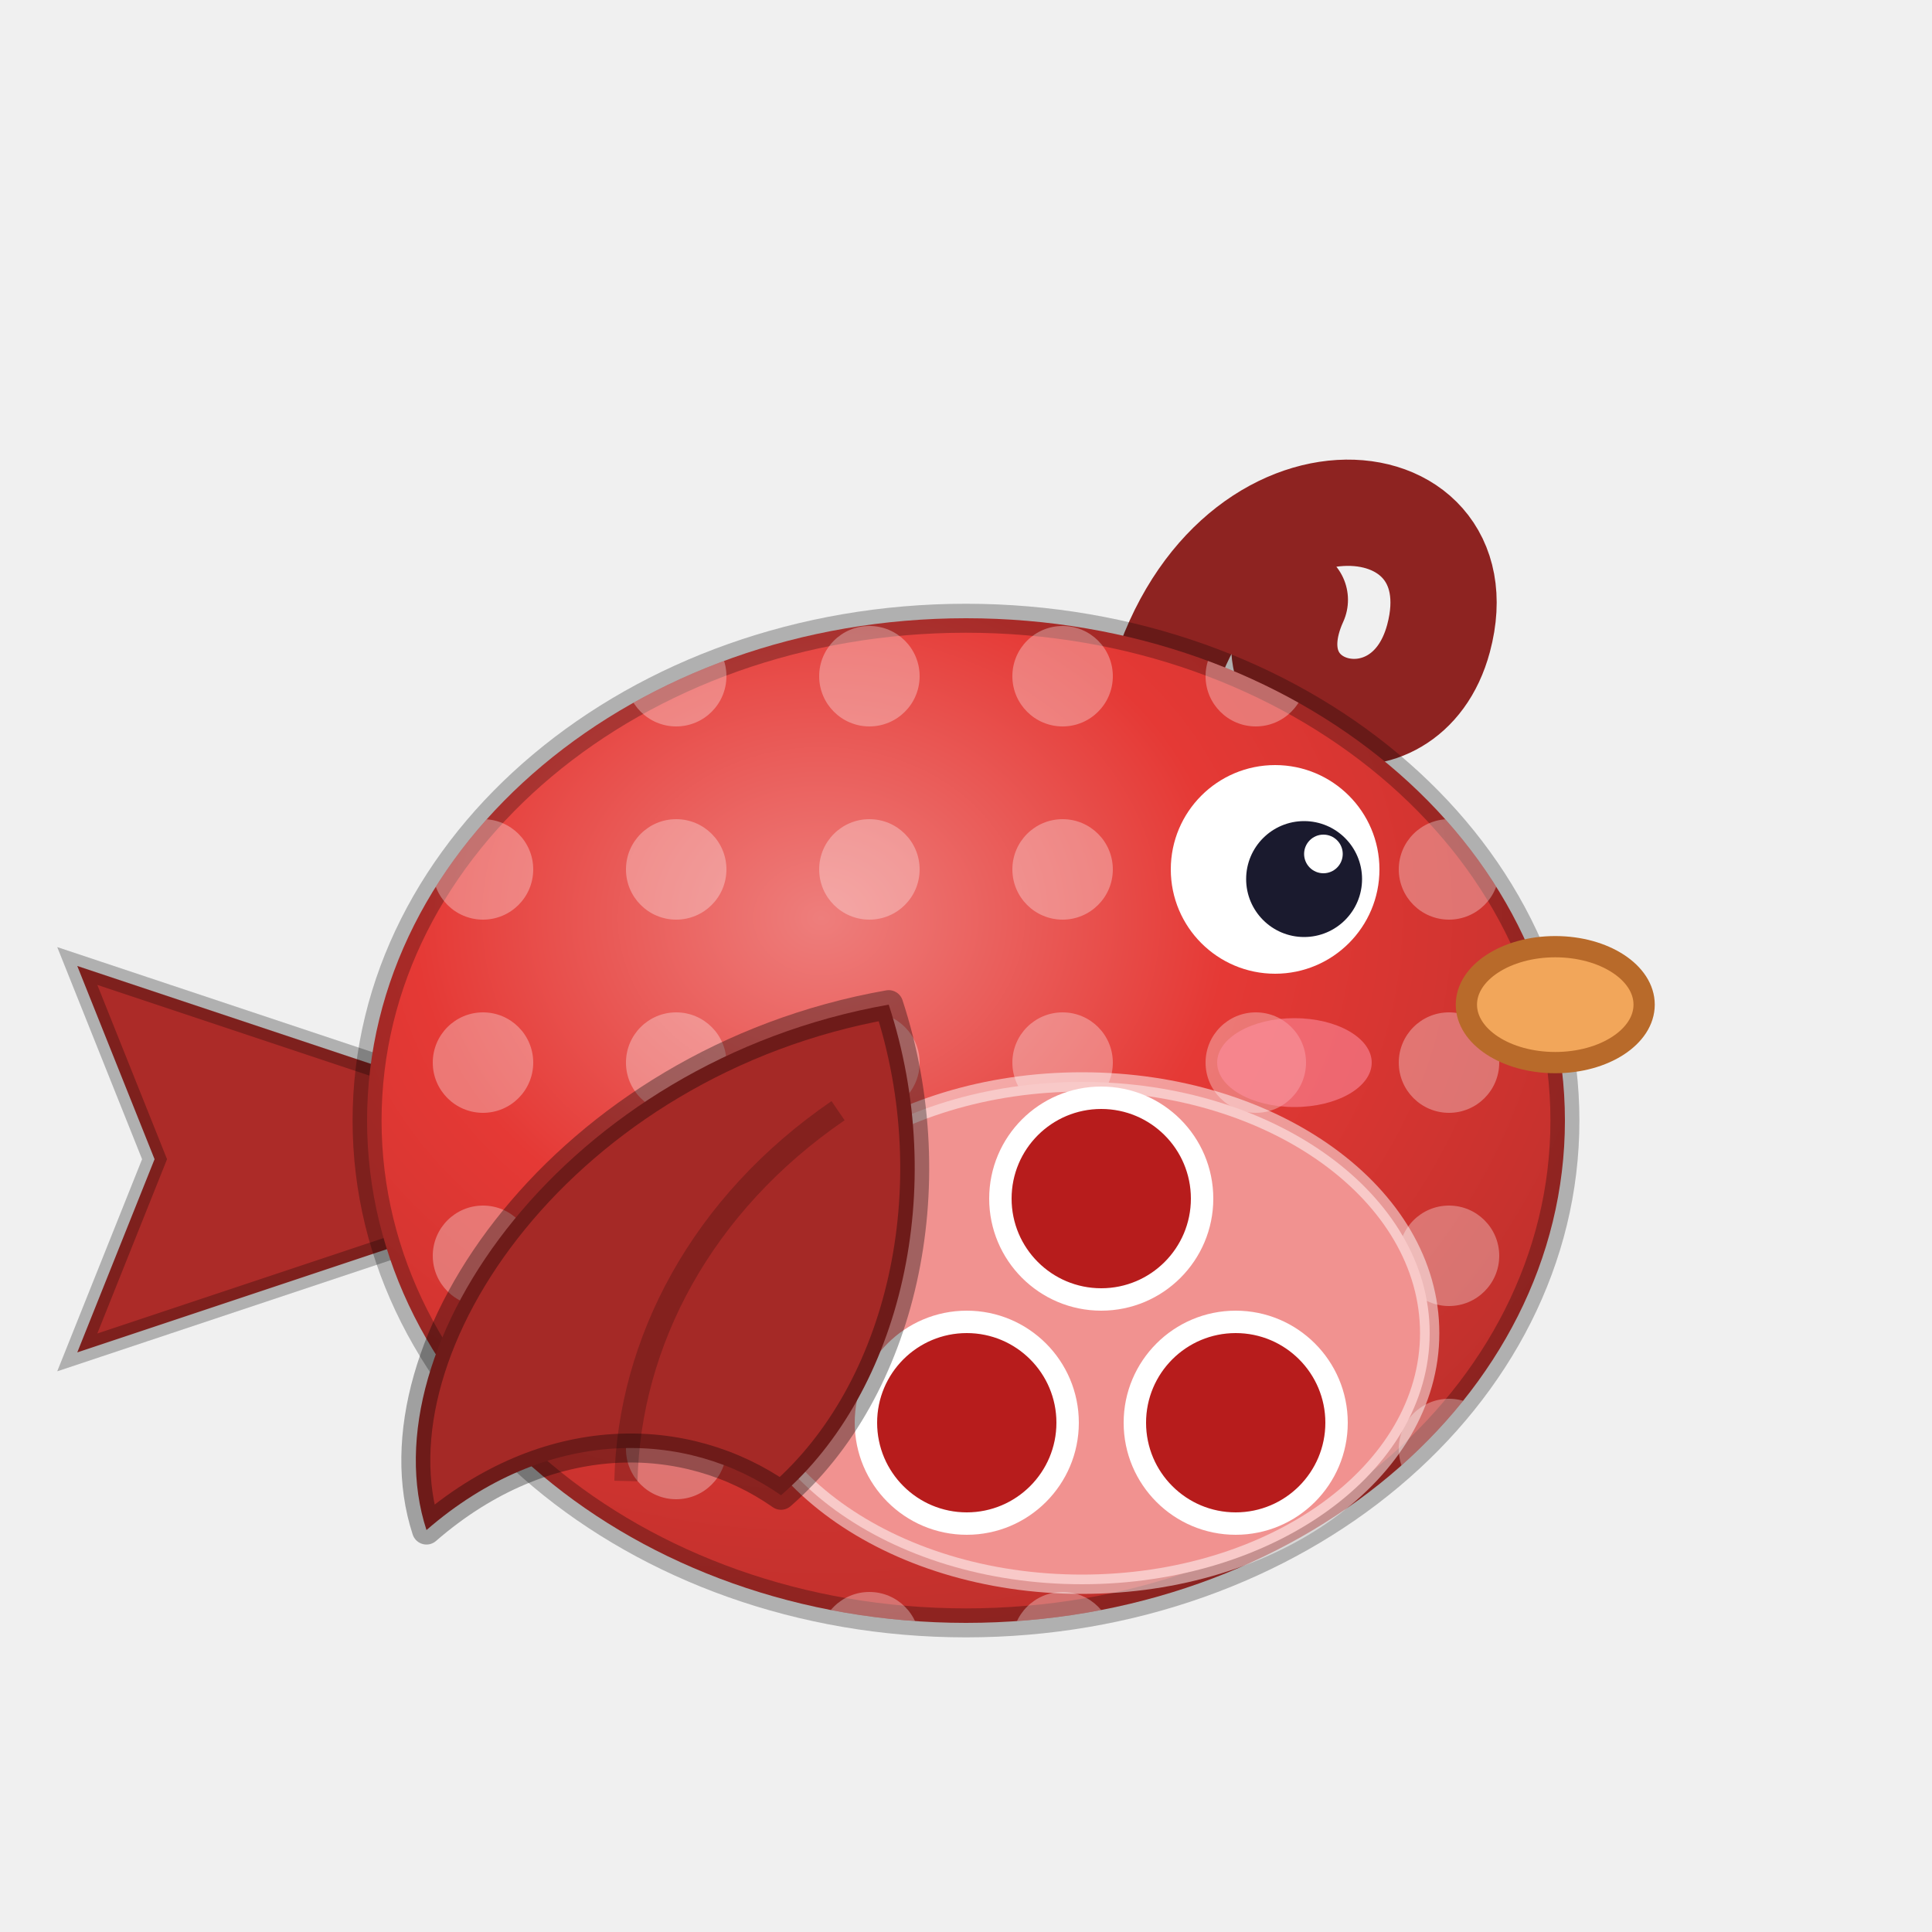
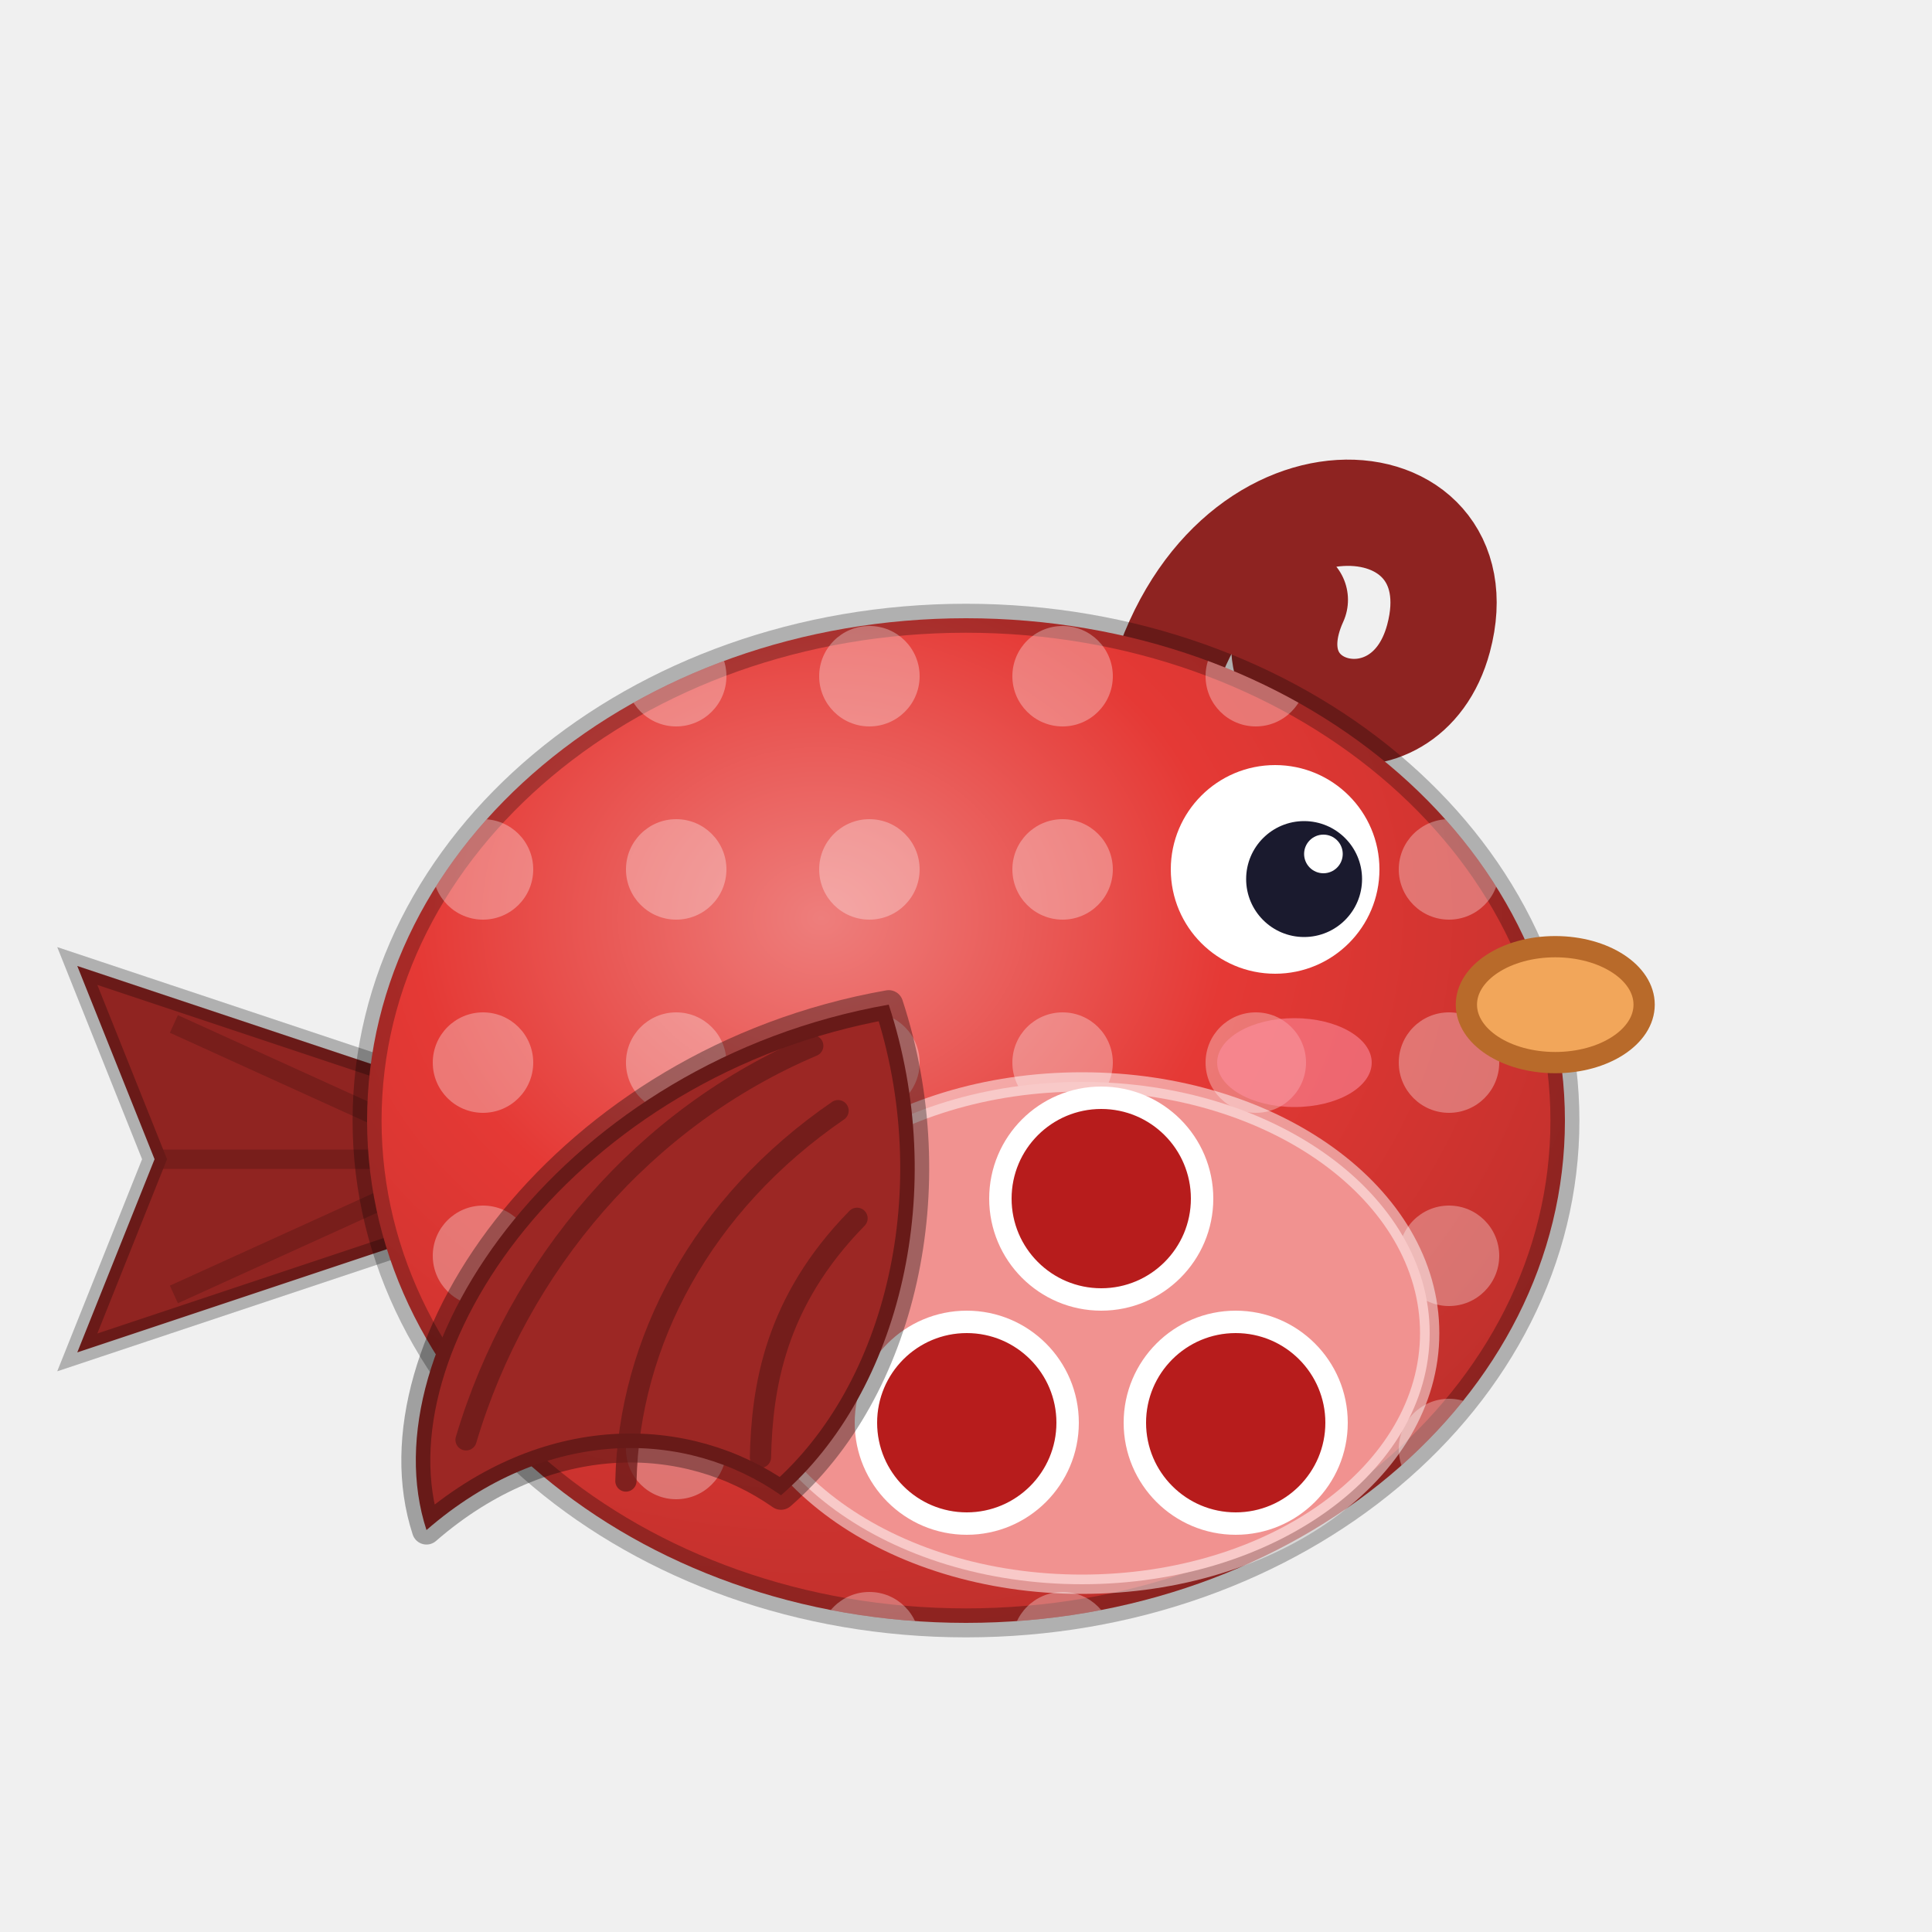
<svg xmlns="http://www.w3.org/2000/svg" viewBox="0 0 100 100" data-kind="color" data-color="red" data-side-frame="1">
  <defs>
    <radialGradient id="sbred" cx="38%" cy="30%" r="75%">
      <stop offset="0" stop-color="#EE7E7C" />
      <stop offset=".45" stop-color="#E53935" />
      <stop offset="1" stop-color="#BC2F2B" />
    </radialGradient>
    <pattern id="sptred" width="10" height="10" patternUnits="userSpaceOnUse">
      <g opacity=".32">
        <circle cx="5" cy="5" r="2.6" fill="#FFFFFF" />
      </g>
    </pattern>
    <clipPath id="scbred">
      <ellipse cx="50" cy="58" rx="31" ry="26" />
    </clipPath>
  </defs>
-   <path d="M22 56 L4 50 L8 60 L4 70 L22 64z" fill="#AC2B28" stroke="#0004" stroke-width="1.2" />
+   <path d="M22 56 L4 50 L8 60 L4 70 L22 64z" fill="#902421" stroke="#0004" stroke-width="1.2" />
+   <path d="M20 60 L8 60 M20 58 L9 53 M20 62 L9 67" stroke="#671A18" stroke-width="1" opacity=".6" />
  <g transform="translate(60 36) scale(1.1) rotate(15) translate(-50 -30)">
    <path d="M50 30 C50 18 62 16 62 24 C62 30 54 30 55 24" fill="none" stroke="#8E2321" stroke-width="5" stroke-linecap="round" />
  </g>
  <ellipse cx="50" cy="58" rx="31" ry="26" fill="url(#sbred)" stroke="#0004" stroke-width="1.5" />
  <rect x="18" y="30" width="64" height="56" fill="url(#sptred)" clip-path="url(#scbred)" />
  <ellipse cx="56" cy="69" rx="18" ry="13" fill="#F19290" stroke="#fff" stroke-opacity=".5" stroke-width="1" />
  <g transform="translate(57 69) scale(.58) translate(-50 -50)">
    <g fill="#B71C1C" stroke="#fff" stroke-width="2">
      <circle cx="50" cy="38" r="9" />
      <circle cx="38" cy="58" r="9" />
      <circle cx="62" cy="58" r="9" />
    </g>
  </g>
  <circle cx="66" cy="45" r="5.4" fill="#fff" />
  <circle cx="67.5" cy="45.5" r="3" fill="#1A1A2E" />
  <circle cx="68.5" cy="44.2" r="1" fill="#fff" />
  <ellipse cx="80.5" cy="52" rx="4.6" ry="3" fill="#F2A65A" stroke="#B86A2A" stroke-width="1.1" />
  <ellipse cx="67" cy="55" rx="4" ry="2.3" fill="#FF8FA3" opacity=".55" />
  <g transform="rotate(-55 46 52)">
-     <path d="M46 52 C34 40 16 40 10 48 C18 50 22 56 22 62 C30 64 40 60 46 52z" fill="#A52926" stroke="#0005" stroke-width="1.5" stroke-linejoin="round" />
-     <path d="M40 53 C32 50 24 51 18 55" fill="none" stroke="#0003" stroke-width="1.2" />
+     <path d="M46 52 C34 40 16 40 10 48 C18 50 22 56 22 62 C30 64 40 60 46 52z" fill="#9C2724" stroke="#0005" stroke-width="1.5" stroke-linejoin="round" />
+     <path d="M40 53 C32 50 24 51 18 55 M42 50 C34 45 24 44 15 47 M36 57 C30 56 26 58 23 60" fill="none" stroke="#671A18" stroke-width="1.1" stroke-linecap="round" opacity=".75" />
  </g>
  <g transform="translate(0 -3)" />
</svg>
